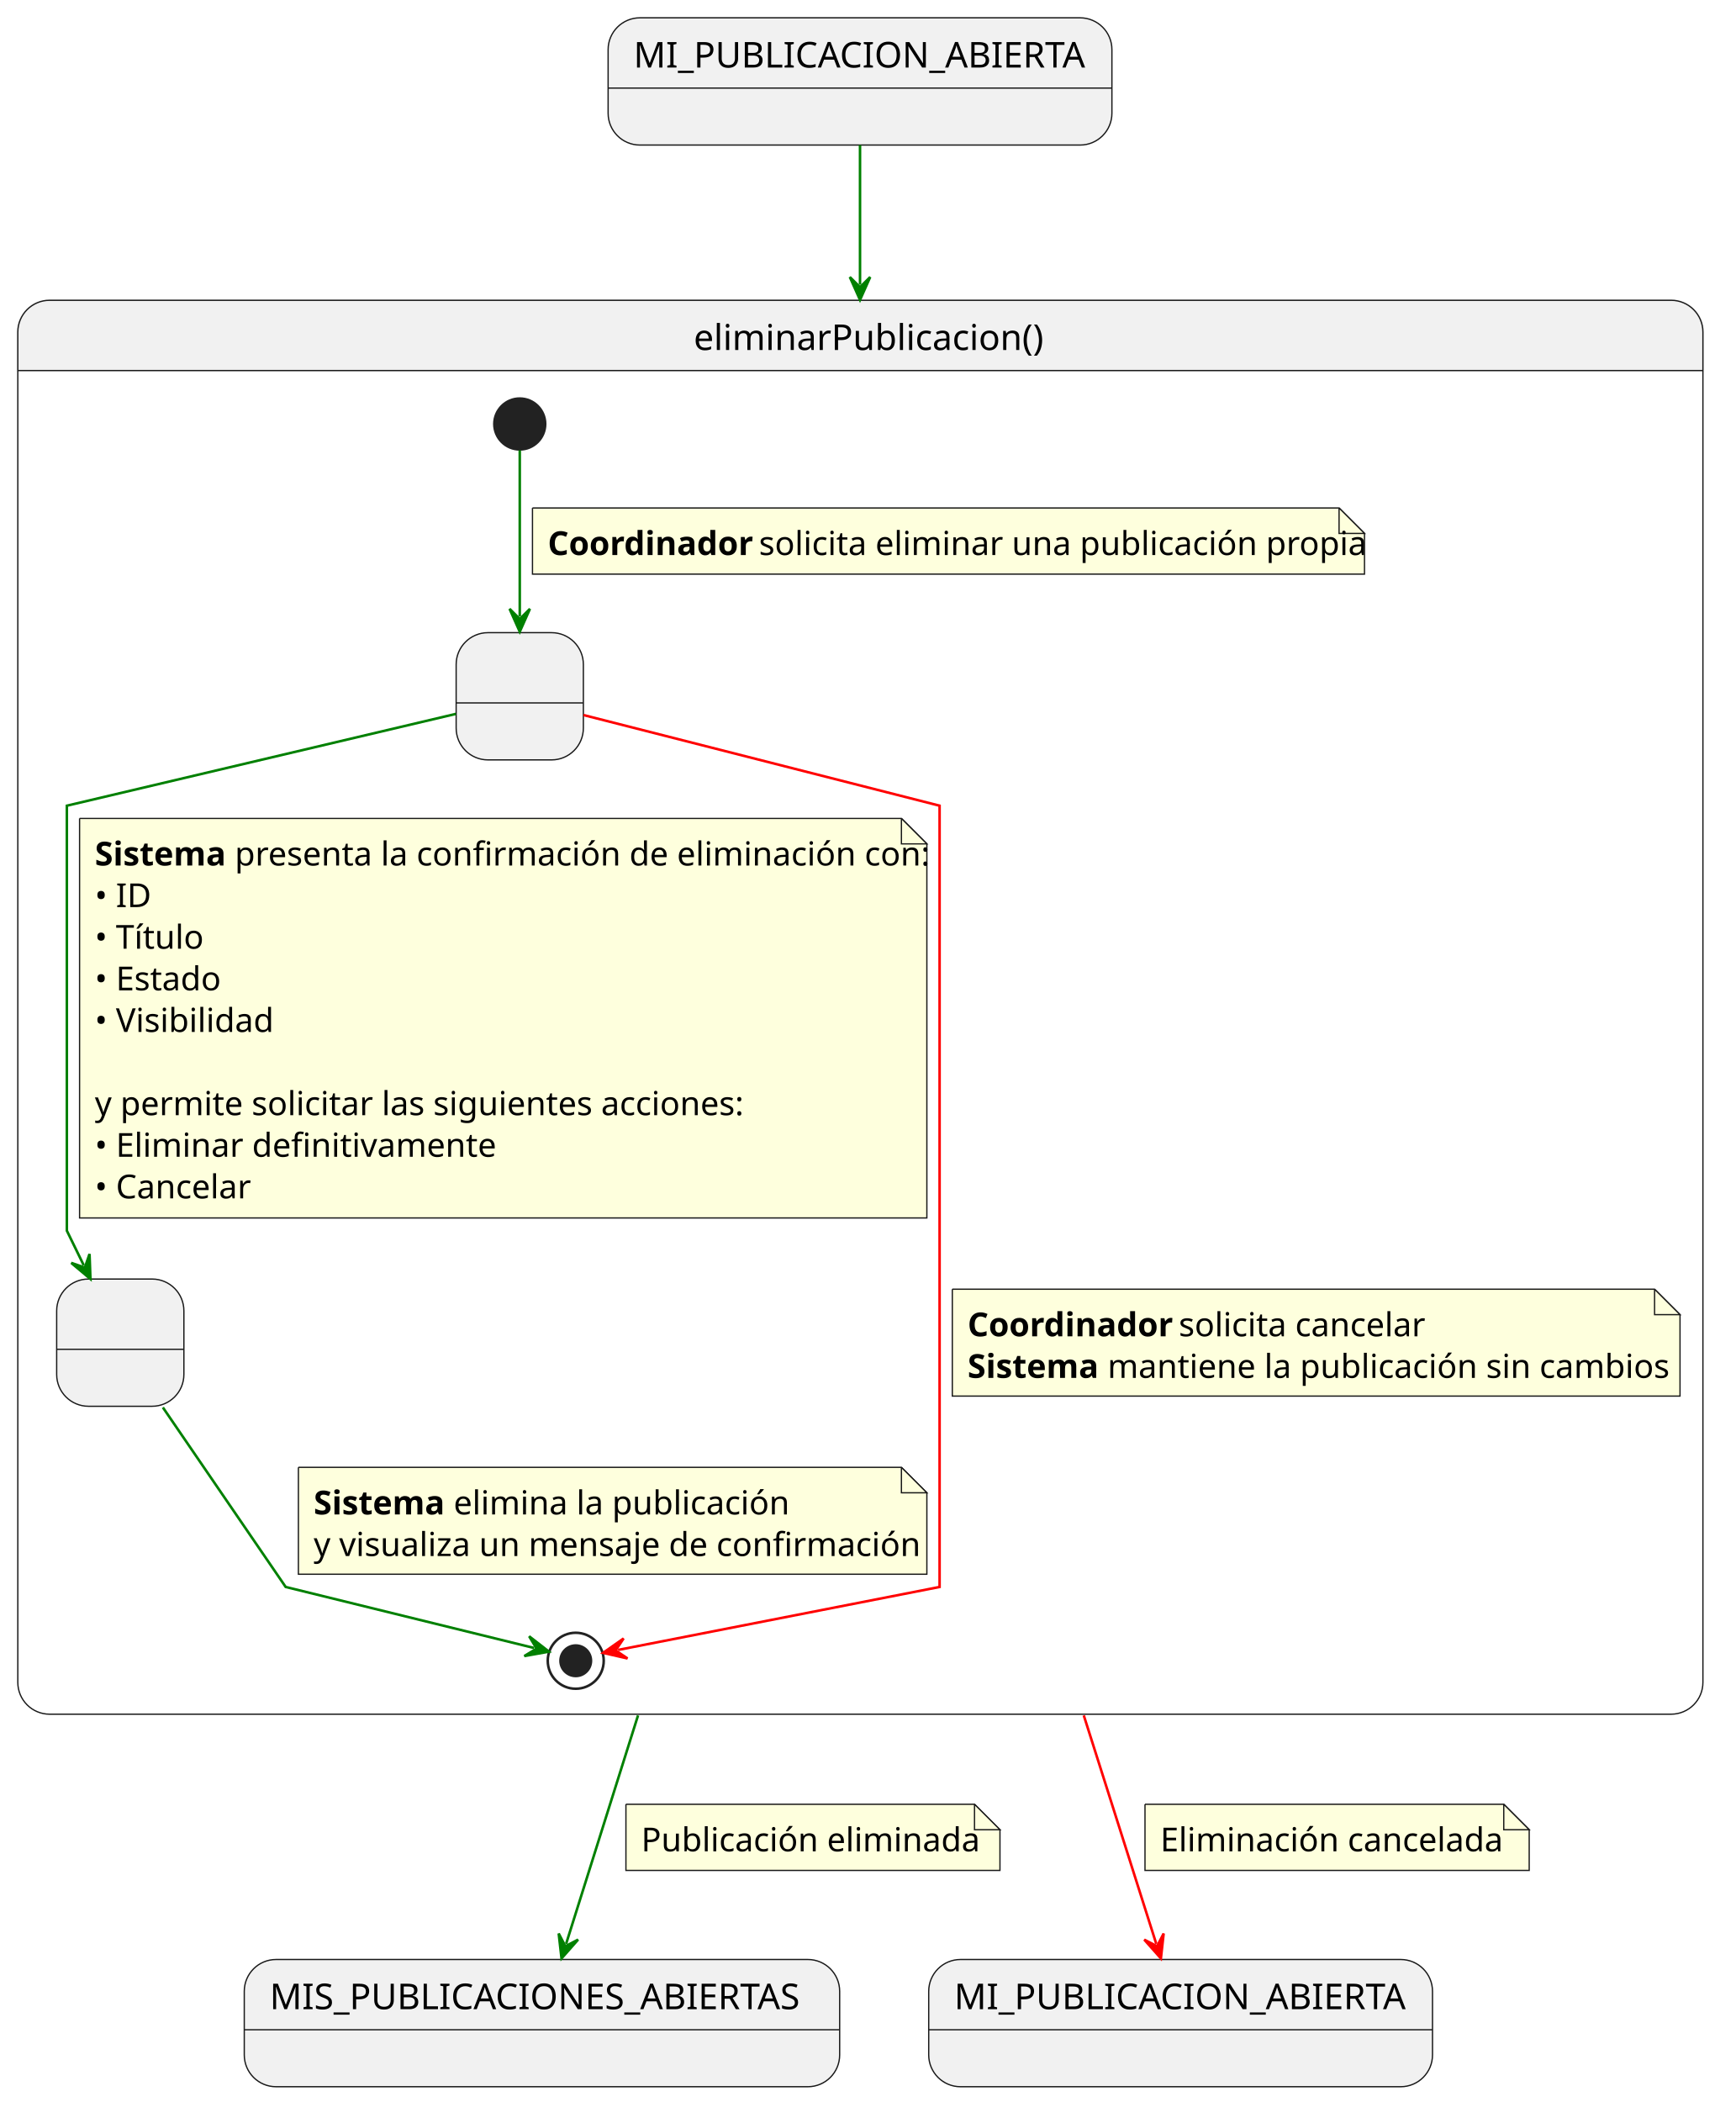
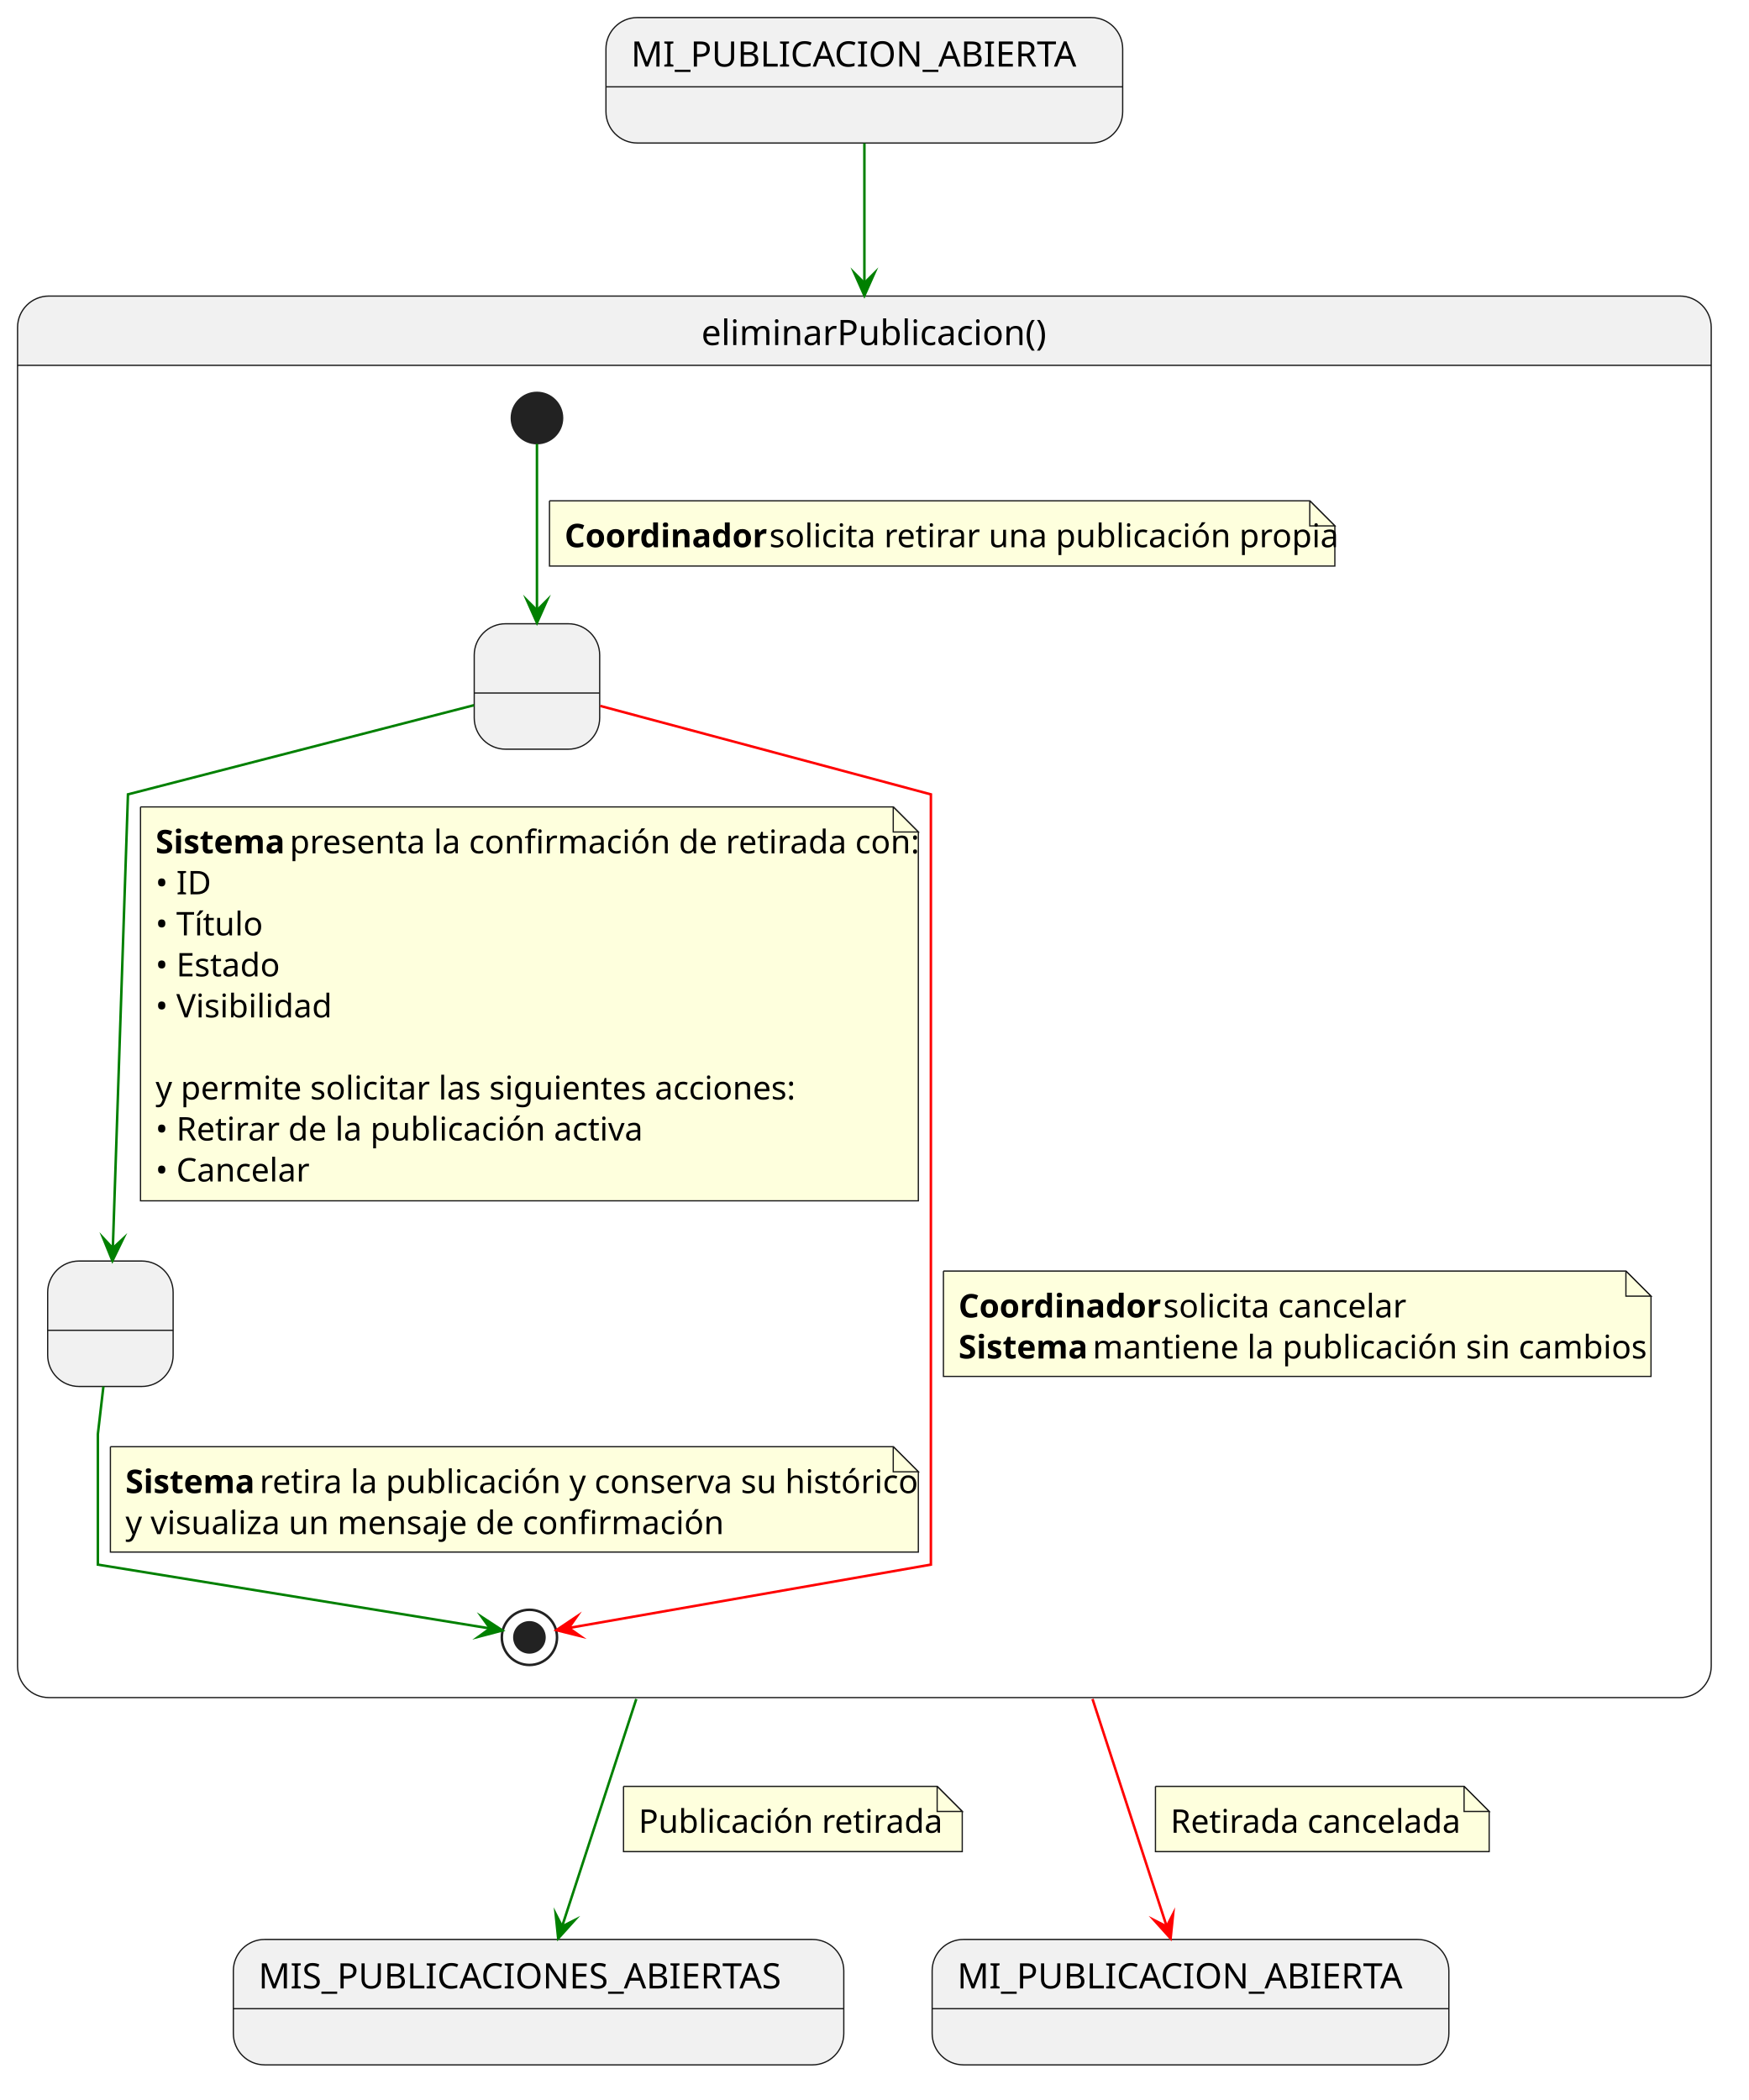
- <svg xmlns="http://www.w3.org/2000/svg" contentStyleType="text/css" height="826px" preserveAspectRatio="none" style="width:682px;height:826px;background:#FFFFFF;" version="1.1" viewBox="0 0 682 826" width="682px" zoomAndPan="magnify">
+ <svg xmlns="http://www.w3.org/2000/svg" contentStyleType="text/css" data-diagram-type="STATE" height="837px" preserveAspectRatio="none" style="width:697px;height:837px;background:#FFFFFF;" version="1.1" viewBox="0 0 697 837" width="697px" zoomAndPan="magnify">
  <defs />
  <g>
-     <g id="in1">
-       <rect fill="#F1F1F1" height="50" rx="12.5" ry="12.5" style="stroke:#181818;stroke-width:0.5;" width="198" x="239" y="7" />
-       <line style="stroke:#181818;stroke-width:0.5;" x1="239" x2="437" y1="34.609" y2="34.609" />
-       <text fill="#000000" font-family="sans-serif" font-size="14" lengthAdjust="spacing" textLength="178" x="249" y="26.533">MI_PUBLICACION_ABIERTA</text>
+     <g class="entity" data-qualified-name="in1" data-source-line="3" id="ent0001">
+       <rect fill="#F1F1F1" height="50" rx="12.5" ry="12.5" style="stroke:#181818;stroke-width:0.5;" width="205.938" x="241.5" y="7" />
+       <line style="stroke:#181818;stroke-width:0.5;" x1="241.5" x2="447.438" y1="34.609" y2="34.609" />
+       <text fill="#000000" font-family="sans-serif" font-size="14" lengthAdjust="spacing" textLength="185.938" x="251.5" y="26.533">MI_PUBLICACION_ABIERTA</text>
    </g>
-     <path d="M19.5,118 L656.774,118 A12.5,12.5 0 0 1 669.274,130.5 L669.274,145.609 L7,145.609 L7,130.5 A12.5,12.5 0 0 1 19.5,118 " fill="#F1F1F1" style="stroke:#F1F1F1;stroke-width:1.0;" />
-     <rect fill="none" height="555.609" rx="12.5" ry="12.5" style="stroke:#181818;stroke-width:0.5;" width="662.274" x="7" y="118" />
-     <line style="stroke:#181818;stroke-width:0.5;" x1="7" x2="669.274" y1="145.609" y2="145.609" />
-     <text fill="#000000" font-family="sans-serif" font-size="14" lengthAdjust="spacing" textLength="131" x="272.637" y="137.533">eliminarPublicacion()</text>
-     <g id="eliminarPublicacion.ConfirmandoEliminacion">
-       <rect fill="#F1F1F1" height="50" rx="12.5" ry="12.5" style="stroke:#181818;stroke-width:0.5;" width="50" x="179.274" y="248.609" />
-       <line style="stroke:#181818;stroke-width:0.5;" x1="179.274" x2="229.274" y1="276.219" y2="276.219" />
-       <text fill="#000000" font-family="sans-serif" font-size="14" lengthAdjust="spacing" textLength="4" x="202.274" y="268.143"> </text>
+     <g class="entity" data-qualified-name="eliminarPublicacion" data-source-line="6" id="ent0002">
+       <path d="M19.5,118 L669.5,118 A12.5,12.5 0 0 1 682,130.5 L682,145.609 L7,145.609 L7,130.5 A12.5,12.5 0 0 1 19.5,118" fill="#F1F1F1" />
+       <rect fill="none" height="558.609" rx="12.5" ry="12.5" style="stroke:#181818;stroke-width:0.5;" width="675" x="7" y="118" />
+       <line style="stroke:#181818;stroke-width:0.5;" x1="7" x2="682" y1="145.609" y2="145.609" />
+       <text fill="#000000" font-family="sans-serif" font-size="14" lengthAdjust="spacing" textLength="129.938" x="279.531" y="137.533">eliminarPublicacion()</text>
+       <g class="entity" data-qualified-name="eliminarPublicacion.ConfirmandoRetirada" data-source-line="8" id="ent0003">
+         <rect fill="#F1F1F1" height="50" rx="12.5" ry="12.5" style="stroke:#181818;stroke-width:0.5;" width="50" x="189" y="248.609" />
+         <line style="stroke:#181818;stroke-width:0.5;" x1="189" x2="239" y1="276.219" y2="276.219" />
+         <text fill="#000000" font-family="sans-serif" font-size="14" lengthAdjust="spacing" textLength="3.89" x="212.055" y="268.143"> </text>
+       </g>
+       <g class="entity" data-qualified-name="eliminarPublicacion.Retirando" data-source-line="9" id="ent0004">
+         <rect fill="#F1F1F1" height="50" rx="12.5" ry="12.5" style="stroke:#181818;stroke-width:0.5;" width="50" x="19" y="502.609" />
+         <line style="stroke:#181818;stroke-width:0.5;" x1="19" x2="69" y1="530.219" y2="530.219" />
+         <text fill="#000000" font-family="sans-serif" font-size="14" lengthAdjust="spacing" textLength="3.89" x="42.055" y="522.143"> </text>
+       </g>
+       <g class="start_entity" data-qualified-name="eliminarPublicacion..start.eliminarPublicacion" data-source-line="11" id="ent0006">
+         <ellipse cx="214" cy="166.609" fill="#222222" rx="10" ry="10" style="stroke:#222222;stroke-width:1;" />
+       </g>
+       <g class="end_entity" data-qualified-name="eliminarPublicacion..end.eliminarPublicacion" data-source-line="29" id="ent0009">
+         <ellipse cx="211" cy="652.609" fill="none" rx="11" ry="11" style="stroke:#222222;stroke-width:1;" />
+         <ellipse cx="211" cy="652.609" fill="#222222" rx="6" ry="6" style="stroke:#222222;stroke-width:1;" />
+       </g>
+       <g class="link" data-entity-1="ent0006" data-entity-2="ent0003" data-link-type="dependency" data-source-line="11" id="lnk7">
+         <path d="M214,176.929 C214,192.789 214,220.519 214,243.249" fill="none" id="*start*eliminarPublicacion-to-ConfirmandoRetirada" style="stroke:#008000;stroke-width:1;" />
+         <polygon fill="#008000" points="214,248.249,218,239.249,214,243.249,210,239.249,214,248.249" style="stroke:#008000;stroke-width:1;stroke-linejoin:miter;stroke-miterlimit:10;" />
+         <path d="M219,199.609 L219,225.609 L532,225.609 L532,209.609 L522,199.609 L219,199.609" fill="#FEFFDD" style="stroke:#181818;stroke-width:0.5;" />
+         <path d="M522,199.609 L522,209.609 L532,209.609 L522,199.609" fill="#FEFFDD" style="stroke:#181818;stroke-width:0.5;" />
+         <text fill="#000000" font-family="sans-serif" font-size="13" font-weight="700" lengthAdjust="spacing" textLength="77.994" x="225" y="218.105">Coordinador</text>
+         <text fill="#000000" font-family="sans-serif" font-size="13" lengthAdjust="spacing" textLength="211.002" x="306.606" y="218.105">solicita retirar una publicación propia</text>
+       </g>
+       <g class="link" data-entity-1="ent0003" data-entity-2="ent0004" data-link-type="dependency" data-source-line="16" id="lnk8">
+         <path d="M188.89,281.079 C143.17,292.859 51,316.609 51,316.609 C51,316.609 46.807,442.362 44.967,497.522" fill="none" id="ConfirmandoRetirada-to-Retirando" style="stroke:#008000;stroke-width:1;" />
+         <polygon fill="#008000" points="44.8,502.519,49.098,493.658,44.967,497.522,41.102,493.391,44.8,502.519" style="stroke:#008000;stroke-width:1;stroke-linejoin:miter;stroke-miterlimit:10;" />
+         <path d="M56,321.609 L56,478.609 L366,478.609 L366,331.609 L356,321.609 L56,321.609" fill="#FEFFDD" style="stroke:#181818;stroke-width:0.5;" />
+         <path d="M356,321.609 L356,331.609 L366,331.609 L356,321.609" fill="#FEFFDD" style="stroke:#181818;stroke-width:0.5;" />
+         <text fill="#000000" font-family="sans-serif" font-size="13" font-weight="700" lengthAdjust="spacing" textLength="49.861" x="62" y="340.104">Sistema</text>
+         <text fill="#000000" font-family="sans-serif" font-size="13" lengthAdjust="spacing" textLength="235.574" x="115.473" y="340.104">presenta la confirmación de retirada con:</text>
+         <text fill="#000000" font-family="sans-serif" font-size="13" lengthAdjust="spacing" textLength="21.893" x="62" y="356.456">• ID</text>
+         <text fill="#000000" font-family="sans-serif" font-size="13" lengthAdjust="spacing" textLength="41.406" x="62" y="372.808">• Título</text>
+         <text fill="#000000" font-family="sans-serif" font-size="13" lengthAdjust="spacing" textLength="49.366" x="62" y="389.159">• Estado</text>
+         <text fill="#000000" font-family="sans-serif" font-size="13" lengthAdjust="spacing" textLength="67.425" x="62" y="405.511">• Visibilidad</text>
+         <text fill="#000000" font-family="sans-serif" font-size="13" lengthAdjust="spacing" textLength="3.612" x="62" y="421.862"> </text>
+         <text fill="#000000" font-family="sans-serif" font-size="13" lengthAdjust="spacing" textLength="242.049" x="62" y="438.214">y permite solicitar las siguientes acciones:</text>
+         <text fill="#000000" font-family="sans-serif" font-size="13" lengthAdjust="spacing" textLength="185.929" x="62" y="454.565">• Retirar de la publicación activa</text>
+         <text fill="#000000" font-family="sans-serif" font-size="13" lengthAdjust="spacing" textLength="60.919" x="62" y="470.917">• Cancelar</text>
+       </g>
+       <g class="link" data-entity-1="ent0004" data-entity-2="ent0009" data-link-type="dependency" data-source-line="29" id="lnk10">
+         <path d="M41.21,552.619 C40.06,562.469 39,571.609 39,571.609 C39,571.609 39,623.609 39,623.609 C39,623.609 157.655,642.926 195.305,649.056" fill="none" id="Retirando-to-*end*eliminarPublicacion" style="stroke:#008000;stroke-width:1;" />
+         <polygon fill="#008000" points="200.24,649.859,192,644.465,195.305,649.056,190.714,652.361,200.24,649.859" style="stroke:#008000;stroke-width:1;stroke-linejoin:miter;stroke-miterlimit:10;" />
+         <path d="M44,576.609 L44,618.609 L366,618.609 L366,586.609 L356,576.609 L44,576.609" fill="#FEFFDD" style="stroke:#181818;stroke-width:0.5;" />
+         <path d="M356,576.609 L356,586.609 L366,586.609 L356,576.609" fill="#FEFFDD" style="stroke:#181818;stroke-width:0.5;" />
+         <text fill="#000000" font-family="sans-serif" font-size="13" font-weight="700" lengthAdjust="spacing" textLength="49.861" x="50" y="595.105">Sistema</text>
+         <text fill="#000000" font-family="sans-serif" font-size="13" lengthAdjust="spacing" textLength="247.838" x="103.473" y="595.105">retira la publicación y conserva su histórico</text>
+         <text fill="#000000" font-family="sans-serif" font-size="13" lengthAdjust="spacing" textLength="226.167" x="50" y="611.456">y visualiza un mensaje de confirmación</text>
+       </g>
+       <g class="link" data-entity-1="ent0003" data-entity-2="ent0009" data-link-type="dependency" data-source-line="35" id="lnk11">
+         <path d="M239.22,281.359 C283.61,293.229 371,316.609 371,316.609 C371,316.609 371,623.609 371,623.609 C371,623.609 262.545,642.587 226.675,648.867" fill="none" id="ConfirmandoRetirada-to-*end*eliminarPublicacion" style="stroke:#FF0000;stroke-width:1;" />
+         <polygon fill="#FF0000" points="221.75,649.729,231.305,652.117,226.675,648.867,229.925,644.237,221.75,649.729" style="stroke:#FF0000;stroke-width:1;stroke-linejoin:miter;stroke-miterlimit:10;" />
+         <path d="M376,506.609 L376,548.609 L658,548.609 L658,516.609 L648,506.609 L376,506.609" fill="#FEFFDD" style="stroke:#181818;stroke-width:0.5;" />
+         <path d="M648,506.609 L648,516.609 L658,516.609 L648,506.609" fill="#FEFFDD" style="stroke:#181818;stroke-width:0.5;" />
+         <text fill="#000000" font-family="sans-serif" font-size="13" font-weight="700" lengthAdjust="spacing" textLength="77.994" x="382" y="525.105">Coordinador</text>
+         <text fill="#000000" font-family="sans-serif" font-size="13" lengthAdjust="spacing" textLength="92.485" x="463.606" y="525.105">solicita cancelar</text>
+         <text fill="#000000" font-family="sans-serif" font-size="13" font-weight="700" lengthAdjust="spacing" textLength="49.861" x="382" y="541.456">Sistema</text>
+         <text fill="#000000" font-family="sans-serif" font-size="13" lengthAdjust="spacing" textLength="208.114" x="435.473" y="541.456">mantiene la publicación sin cambios</text>
+       </g>
    </g>
-     <g id="eliminarPublicacion.Eliminando">
-       <rect fill="#F1F1F1" height="50" rx="12.5" ry="12.5" style="stroke:#181818;stroke-width:0.5;" width="50" x="22.273" y="502.609" />
-       <line style="stroke:#181818;stroke-width:0.5;" x1="22.273" x2="72.273" y1="530.219" y2="530.219" />
-       <text fill="#000000" font-family="sans-serif" font-size="14" lengthAdjust="spacing" textLength="4" x="45.273" y="522.143"> </text>
+     <g class="entity" data-qualified-name="MIS_PUBLICACIONES_ABIERTAS" data-source-line="42" id="ent0012">
+       <rect fill="#F1F1F1" height="50" rx="12.5" ry="12.5" style="stroke:#181818;stroke-width:0.5;" width="243.289" x="93" y="773" />
+       <line style="stroke:#181818;stroke-width:0.5;" x1="93" x2="336.289" y1="800.609" y2="800.609" />
+       <text fill="#000000" font-family="sans-serif" font-size="14" lengthAdjust="spacing" textLength="223.289" x="103" y="792.533">MIS_PUBLICACIONES_ABIERTAS</text>
    </g>
-     <ellipse cx="204.274" cy="166.609" fill="#222222" rx="10" ry="10" style="stroke:#222222;stroke-width:1.0;" />
-     <ellipse cx="226.274" cy="652.609" fill="none" rx="11" ry="11" style="stroke:#222222;stroke-width:1.0;" />
-     <ellipse cx="226.274" cy="652.609" fill="#222222" rx="6" ry="6" style="stroke:#222222;stroke-width:1.0;" />
-     <g id="link_*start*eliminarPublicacion_ConfirmandoEliminacion">
-       <path d="M204.274,176.929 C204.274,192.789 204.274,219.519 204.274,242.249 " fill="none" id="*start*eliminarPublicacion-to-ConfirmandoEliminacion" style="stroke:#008000;stroke-width:1.0;" />
-       <polygon fill="#008000" points="204.274,248.249,208.274,239.249,204.274,243.249,200.274,239.249,204.274,248.249" style="stroke:#008000;stroke-width:1.0;" />
-       <path d="M209.274,199.609 L209.274,225.609 L536.274,225.609 L536.274,209.609 L526.274,199.609 L209.274,199.609 " fill="#FEFFDD" style="stroke:#181818;stroke-width:0.5;" />
-       <path d="M526.274,199.609 L526.274,209.609 L536.274,209.609 L526.274,199.609 " fill="#FEFFDD" style="stroke:#181818;stroke-width:0.5;" />
-       <text fill="#000000" font-family="sans-serif" font-size="13" font-weight="bold" lengthAdjust="spacing" textLength="79" x="215.274" y="218.105">Coordinador</text>
-       <text fill="#000000" font-family="sans-serif" font-size="13" lengthAdjust="spacing" textLength="223" x="298.274" y="218.105">solicita eliminar una publicación propia</text>
+     <g class="entity" data-qualified-name="MI_PUBLICACION_ABIERTA" data-source-line="47" id="ent0014">
+       <rect fill="#F1F1F1" height="50" rx="12.5" ry="12.5" style="stroke:#181818;stroke-width:0.5;" width="205.938" x="371.5" y="773" />
+       <line style="stroke:#181818;stroke-width:0.5;" x1="371.5" x2="577.438" y1="800.609" y2="800.609" />
+       <text fill="#000000" font-family="sans-serif" font-size="14" lengthAdjust="spacing" textLength="185.938" x="381.5" y="792.533">MI_PUBLICACION_ABIERTA</text>
    </g>
-     <g id="link_ConfirmandoEliminacion_Eliminando">
-       <path d="M179.143,280.539 C130.083,292.119 26.273,316.609 26.273,316.609 C26.273,316.609 26.273,483.609 26.273,483.609 C26.273,483.609 28.101,487.358 32.911,497.208 " fill="none" id="ConfirmandoEliminacion-to-Eliminando" style="stroke:#008000;stroke-width:1.0;" />
-       <polygon fill="#008000" points="35.544,502.599,35.189,492.757,33.349,498.106,28,496.267,35.544,502.599" style="stroke:#008000;stroke-width:1.0;" />
-       <path d="M31.273,321.609 L31.273,478.609 L364.274,478.609 L364.274,331.609 L354.274,321.609 L31.273,321.609 " fill="#FEFFDD" style="stroke:#181818;stroke-width:0.5;" />
-       <path d="M354.274,321.609 L354.274,331.609 L364.274,331.609 L354.274,321.609 " fill="#FEFFDD" style="stroke:#181818;stroke-width:0.5;" />
-       <text fill="#000000" font-family="sans-serif" font-size="13" font-weight="bold" lengthAdjust="spacing" textLength="51" x="37.273" y="340.104">Sistema</text>
-       <text fill="#000000" font-family="sans-serif" font-size="13" lengthAdjust="spacing" textLength="257" x="92.273" y="340.104">presenta la confirmación de eliminación con:</text>
-       <text fill="#000000" font-family="sans-serif" font-size="13" lengthAdjust="spacing" textLength="21" x="37.273" y="356.456">• ID</text>
-       <text fill="#000000" font-family="sans-serif" font-size="13" lengthAdjust="spacing" textLength="40" x="37.273" y="372.808">• Título</text>
-       <text fill="#000000" font-family="sans-serif" font-size="13" lengthAdjust="spacing" textLength="50" x="37.273" y="389.159">• Estado</text>
-       <text fill="#000000" font-family="sans-serif" font-size="13" lengthAdjust="spacing" textLength="68" x="37.273" y="405.511">• Visibilidad</text>
-       <text fill="#000000" font-family="sans-serif" font-size="13" lengthAdjust="spacing" textLength="4" x="37.273" y="421.862"> </text>
-       <text fill="#000000" font-family="sans-serif" font-size="13" lengthAdjust="spacing" textLength="247" x="37.273" y="438.214">y permite solicitar las siguientes acciones:</text>
-       <text fill="#000000" font-family="sans-serif" font-size="13" lengthAdjust="spacing" textLength="145" x="37.273" y="454.565">• Eliminar definitivamente</text>
-       <text fill="#000000" font-family="sans-serif" font-size="13" lengthAdjust="spacing" textLength="60" x="37.273" y="470.917">• Cancelar</text>
+     <g class="link" data-entity-1="ent0001" data-entity-2="ent0002" data-link-type="dependency" data-source-line="4" id="lnk5">
+       <path d="M344.5,57.13 C344.5,72.2 344.5,88.35 344.5,112.82" fill="none" id="in1-to-eliminarPublicacion" style="stroke:#008000;stroke-width:1;" />
+       <polygon fill="#008000" points="344.5,117.82,348.5,108.82,344.5,112.82,340.5,108.82,344.5,117.82" style="stroke:#008000;stroke-width:1;stroke-linejoin:miter;stroke-miterlimit:10;" />
    </g>
-     <g id="link_Eliminando_*end*eliminarPublicacion">
-       <path d="M64.013,553.069 C83.273,581.219 112.273,623.609 112.273,623.609 C112.273,623.609 181.707,640.657 209.927,647.596 " fill="none" id="Eliminando-to-*end*eliminarPublicacion" style="stroke:#008000;stroke-width:1.0;" />
-       <polygon fill="#008000" points="215.754,649.029,207.969,642.996,210.898,647.835,206.059,650.764,215.754,649.029" style="stroke:#008000;stroke-width:1.0;" />
-       <path d="M117.273,576.609 L117.273,618.609 L364.274,618.609 L364.274,586.609 L354.274,576.609 L117.273,576.609 " fill="#FEFFDD" style="stroke:#181818;stroke-width:0.5;" />
-       <path d="M354.274,576.609 L354.274,586.609 L364.274,586.609 L354.274,576.609 " fill="#FEFFDD" style="stroke:#181818;stroke-width:0.5;" />
-       <text fill="#000000" font-family="sans-serif" font-size="13" font-weight="bold" lengthAdjust="spacing" textLength="51" x="123.273" y="595.105">Sistema</text>
-       <text fill="#000000" font-family="sans-serif" font-size="13" lengthAdjust="spacing" textLength="124" x="178.274" y="595.105">elimina la publicación</text>
-       <text fill="#000000" font-family="sans-serif" font-size="13" lengthAdjust="spacing" textLength="226" x="123.273" y="611.456">y visualiza un mensaje de confirmación</text>
+     <g class="link" data-entity-1="ent0002" data-entity-2="ent0012" data-link-type="dependency" data-source-line="42" id="lnk13">
+       <path d="M253.59,677.17 C240.77,716.48 231.101,746.117 224.011,767.847" fill="none" id="eliminarPublicacion-to-MIS_PUBLICACIONES_ABIERTAS" style="stroke:#008000;stroke-width:1;" />
+       <polygon fill="#008000" points="222.46,772.6,229.054,765.285,224.011,767.847,221.449,762.803,222.46,772.6" style="stroke:#008000;stroke-width:1;stroke-linejoin:miter;stroke-miterlimit:10;" />
+       <path d="M248.5,712 L248.5,738 L383.5,738 L383.5,722 L373.5,712 L248.5,712" fill="#FEFFDD" style="stroke:#181818;stroke-width:0.5;" />
+       <path d="M373.5,712 L373.5,722 L383.5,722 L373.5,712" fill="#FEFFDD" style="stroke:#181818;stroke-width:0.5;" />
+       <text fill="#000000" font-family="sans-serif" font-size="13" lengthAdjust="spacing" textLength="114.175" x="254.5" y="730.495">Publicación retirada</text>
    </g>
-     <g id="link_ConfirmandoEliminacion_*end*eliminarPublicacion">
-       <path d="M229.333,280.989 C275.493,292.739 369.274,316.609 369.274,316.609 C369.274,316.609 369.274,623.609 369.274,623.609 C369.274,623.609 276.161,641.835 242.911,648.355 " fill="none" id="ConfirmandoEliminacion-to-*end*eliminarPublicacion" style="stroke:#FF0000;stroke-width:1.0;" />
-       <polygon fill="#FF0000" points="237.024,649.509,246.625,651.703,241.93,648.547,245.086,643.852,237.024,649.509" style="stroke:#FF0000;stroke-width:1.0;" />
-       <path d="M374.274,506.609 L374.274,548.609 L660.274,548.609 L660.274,516.609 L650.274,506.609 L374.274,506.609 " fill="#FEFFDD" style="stroke:#181818;stroke-width:0.5;" />
-       <path d="M650.274,506.609 L650.274,516.609 L660.274,516.609 L650.274,506.609 " fill="#FEFFDD" style="stroke:#181818;stroke-width:0.5;" />
-       <text fill="#000000" font-family="sans-serif" font-size="13" font-weight="bold" lengthAdjust="spacing" textLength="79" x="380.274" y="525.105">Coordinador</text>
-       <text fill="#000000" font-family="sans-serif" font-size="13" lengthAdjust="spacing" textLength="94" x="463.274" y="525.105">solicita cancelar</text>
-       <text fill="#000000" font-family="sans-serif" font-size="13" font-weight="bold" lengthAdjust="spacing" textLength="51" x="380.274" y="541.456">Sistema</text>
-       <text fill="#000000" font-family="sans-serif" font-size="13" lengthAdjust="spacing" textLength="210" x="435.274" y="541.456">mantiene la publicación sin cambios</text>
-     </g>
-     <g id="MIS_PUBLICACIONES_ABIERTAS">
-       <rect fill="#F1F1F1" height="50" rx="12.5" ry="12.5" style="stroke:#181818;stroke-width:0.5;" width="234" x="96" y="770" />
-       <line style="stroke:#181818;stroke-width:0.5;" x1="96" x2="330" y1="797.609" y2="797.609" />
-       <text fill="#000000" font-family="sans-serif" font-size="14" lengthAdjust="spacing" textLength="214" x="106" y="789.533">MIS_PUBLICACIONES_ABIERTAS</text>
-     </g>
-     <g id="MI_PUBLICACION_ABIERTA">
-       <rect fill="#F1F1F1" height="50" rx="12.5" ry="12.5" style="stroke:#181818;stroke-width:0.5;" width="198" x="365" y="770" />
-       <line style="stroke:#181818;stroke-width:0.5;" x1="365" x2="563" y1="797.609" y2="797.609" />
-       <text fill="#000000" font-family="sans-serif" font-size="14" lengthAdjust="spacing" textLength="178" x="375" y="789.533">MI_PUBLICACION_ABIERTA</text>
-     </g>
-     <g id="link_in1_eliminarPublicacion">
-       <path d="M338,57.03 C338,72.11 338,87.33 338,111.86 " fill="none" id="in1-to-eliminarPublicacion" style="stroke:#008000;stroke-width:1.0;" />
-       <polygon fill="#008000" points="338,117.86,342,108.86,338,112.86,334,108.86,338,117.86" style="stroke:#008000;stroke-width:1.0;" />
-     </g>
-     <g id="link_eliminarPublicacion_MIS_PUBLICACIONES_ABIERTAS">
-       <path d="M250.76,674.08 C238.38,713.4 229.342,742.087 222.492,763.847 " fill="none" id="eliminarPublicacion-to-MIS_PUBLICACIONES_ABIERTAS" style="stroke:#008000;stroke-width:1.0;" />
-       <polygon fill="#008000" points="220.69,769.57,227.208,762.186,222.191,764.801,219.577,759.784,220.69,769.57" style="stroke:#008000;stroke-width:1.0;" />
-       <path d="M246,709 L246,735 L393,735 L393,719 L383,709 L246,709 " fill="#FEFFDD" style="stroke:#181818;stroke-width:0.5;" />
-       <path d="M383,709 L383,719 L393,719 L383,709 " fill="#FEFFDD" style="stroke:#181818;stroke-width:0.5;" />
-       <text fill="#000000" font-family="sans-serif" font-size="13" lengthAdjust="spacing" textLength="126" x="252" y="727.495">Publicación eliminada</text>
-     </g>
-     <g id="link_eliminarPublicacion_MI_PUBLICACION_ABIERTA">
-       <path d="M425.94,674.08 C438.42,713.4 447.524,742.091 454.434,763.851 " fill="none" id="eliminarPublicacion-to-MI_PUBLICACION_ABIERTA" style="stroke:#FF0000;stroke-width:1.0;" />
-       <polygon fill="#FF0000" points="456.25,769.57,457.338,759.782,454.737,764.804,449.714,762.203,456.25,769.57" style="stroke:#FF0000;stroke-width:1.0;" />
-       <path d="M450,709 L450,735 L601,735 L601,719 L591,709 L450,709 " fill="#FEFFDD" style="stroke:#181818;stroke-width:0.5;" />
-       <path d="M591,709 L591,719 L601,719 L591,709 " fill="#FEFFDD" style="stroke:#181818;stroke-width:0.5;" />
-       <text fill="#000000" font-family="sans-serif" font-size="13" lengthAdjust="spacing" textLength="130" x="456" y="727.495">Eliminación cancelada</text>
+     <g class="link" data-entity-1="ent0002" data-entity-2="ent0014" data-link-type="dependency" data-source-line="47" id="lnk15">
+       <path d="M435.41,677.17 C448.23,716.48 457.899,746.117 464.989,767.847" fill="none" id="eliminarPublicacion-to-MI_PUBLICACION_ABIERTA" style="stroke:#FF0000;stroke-width:1;" />
+       <polygon fill="#FF0000" points="466.54,772.6,467.551,762.803,464.989,767.847,459.946,765.285,466.54,772.6" style="stroke:#FF0000;stroke-width:1;stroke-linejoin:miter;stroke-miterlimit:10;" />
+       <path d="M460.5,712 L460.5,738 L593.5,738 L593.5,722 L583.5,712 L460.5,712" fill="#FEFFDD" style="stroke:#181818;stroke-width:0.5;" />
+       <path d="M583.5,712 L583.5,722 L593.5,722 L583.5,712" fill="#FEFFDD" style="stroke:#181818;stroke-width:0.5;" />
+       <text fill="#000000" font-family="sans-serif" font-size="13" lengthAdjust="spacing" textLength="112.017" x="466.5" y="730.495">Retirada cancelada</text>
    </g>
  </g>
</svg>
